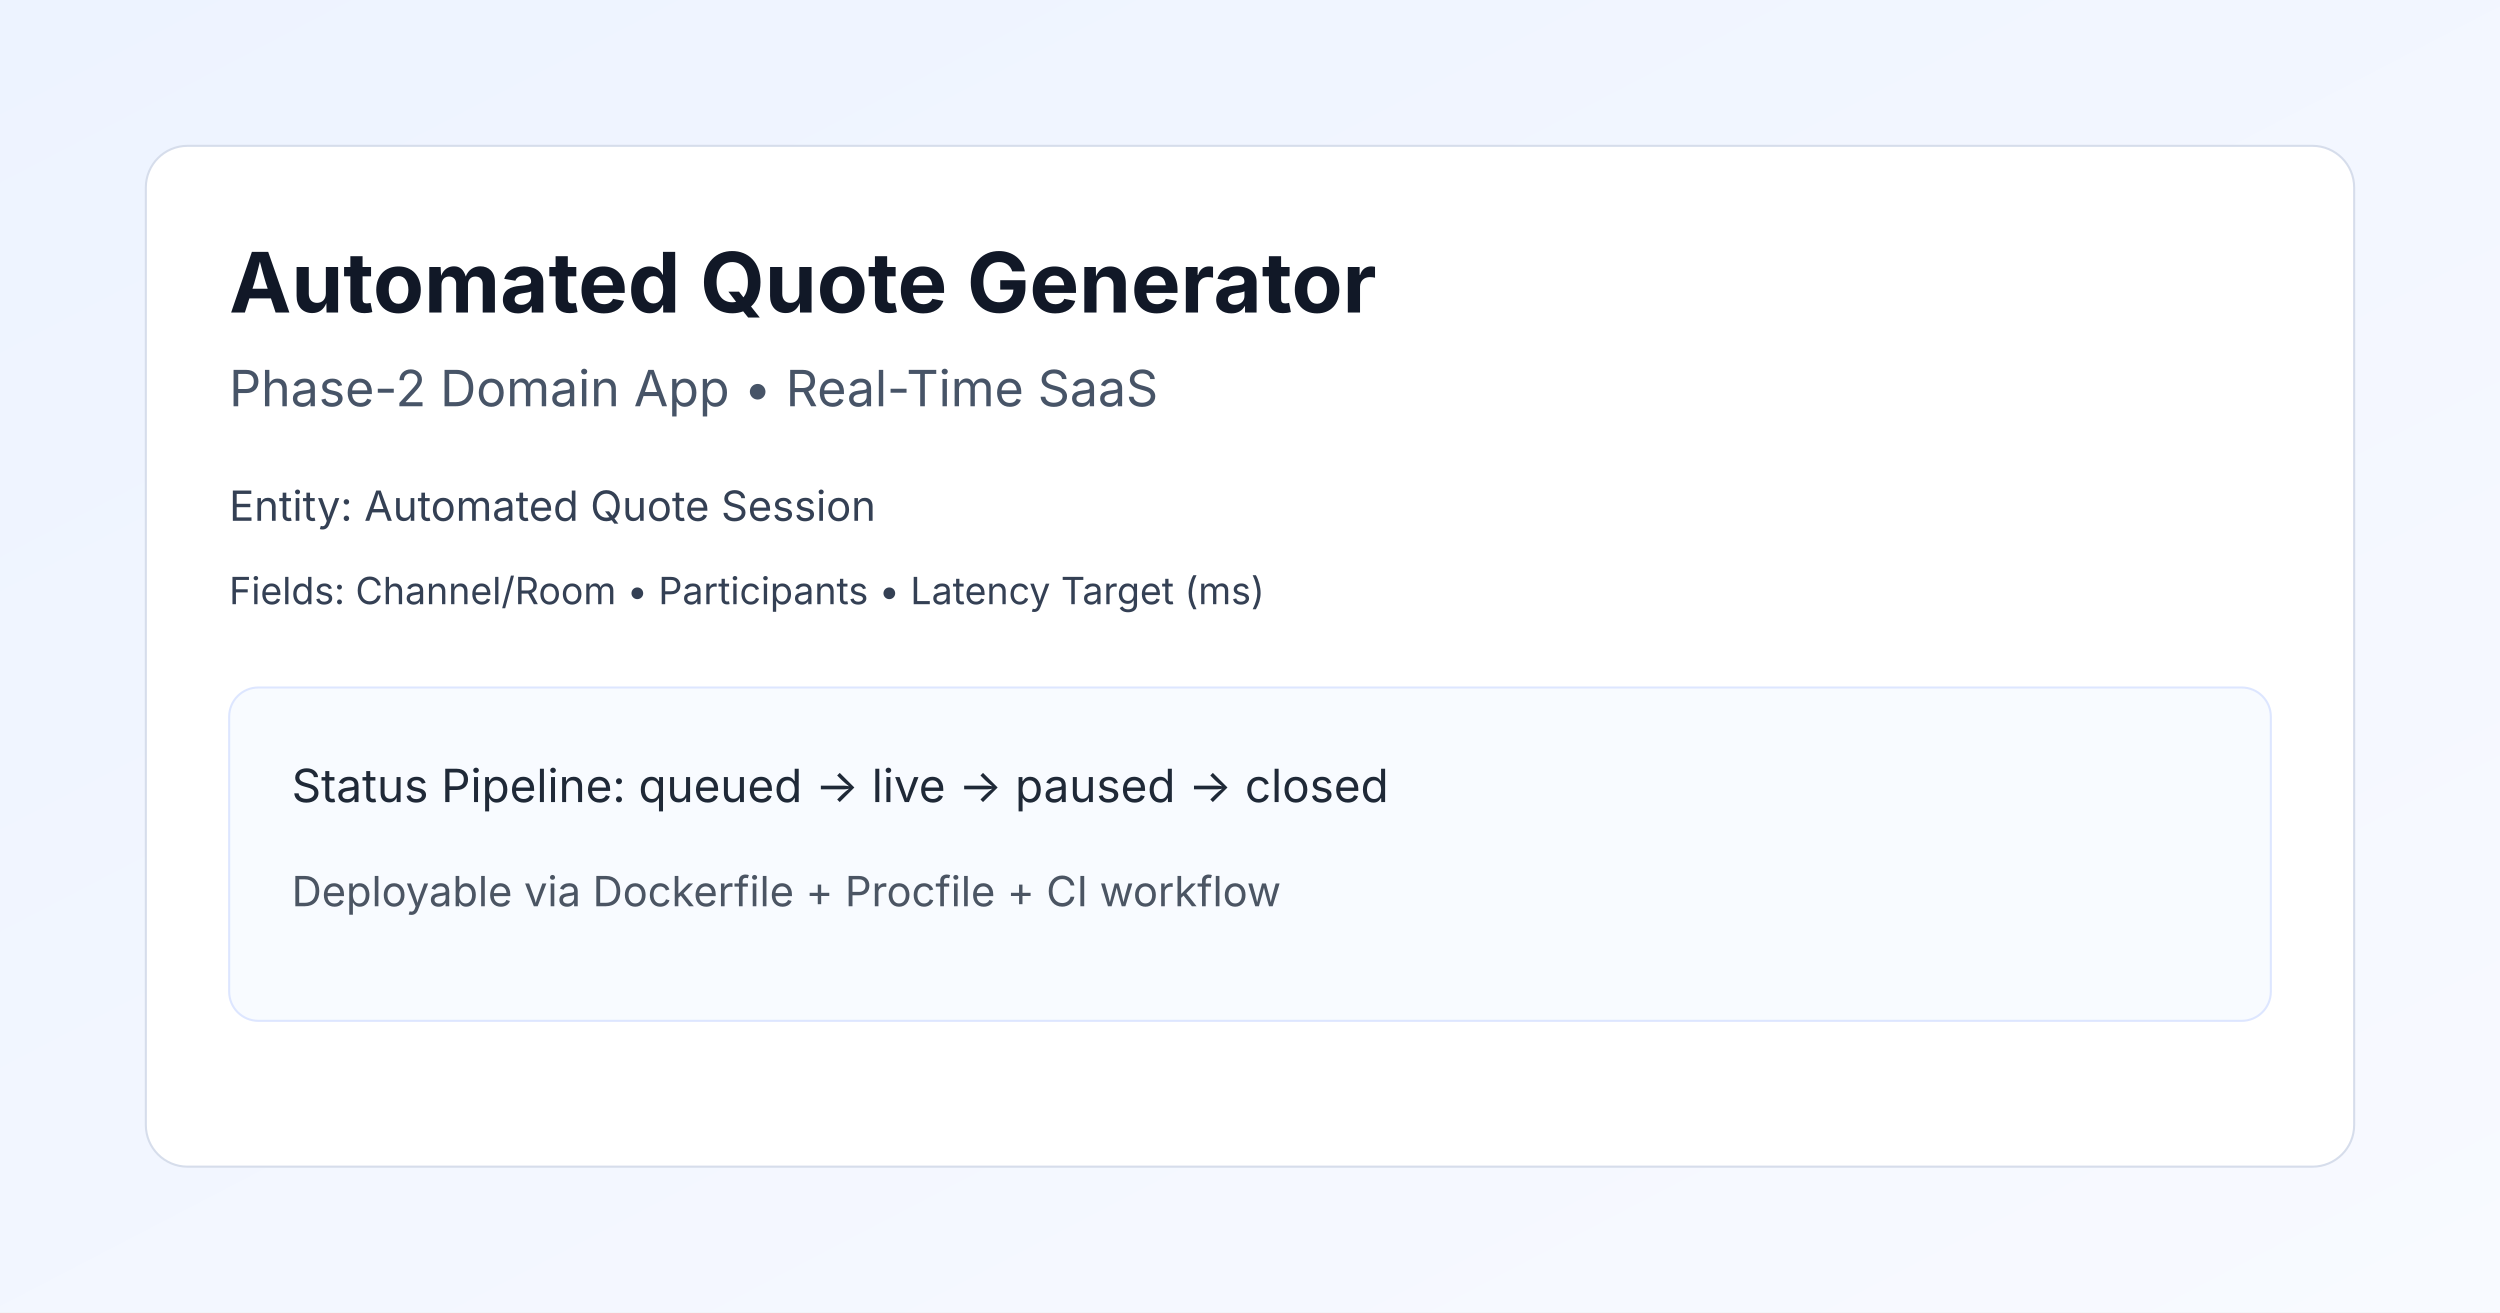
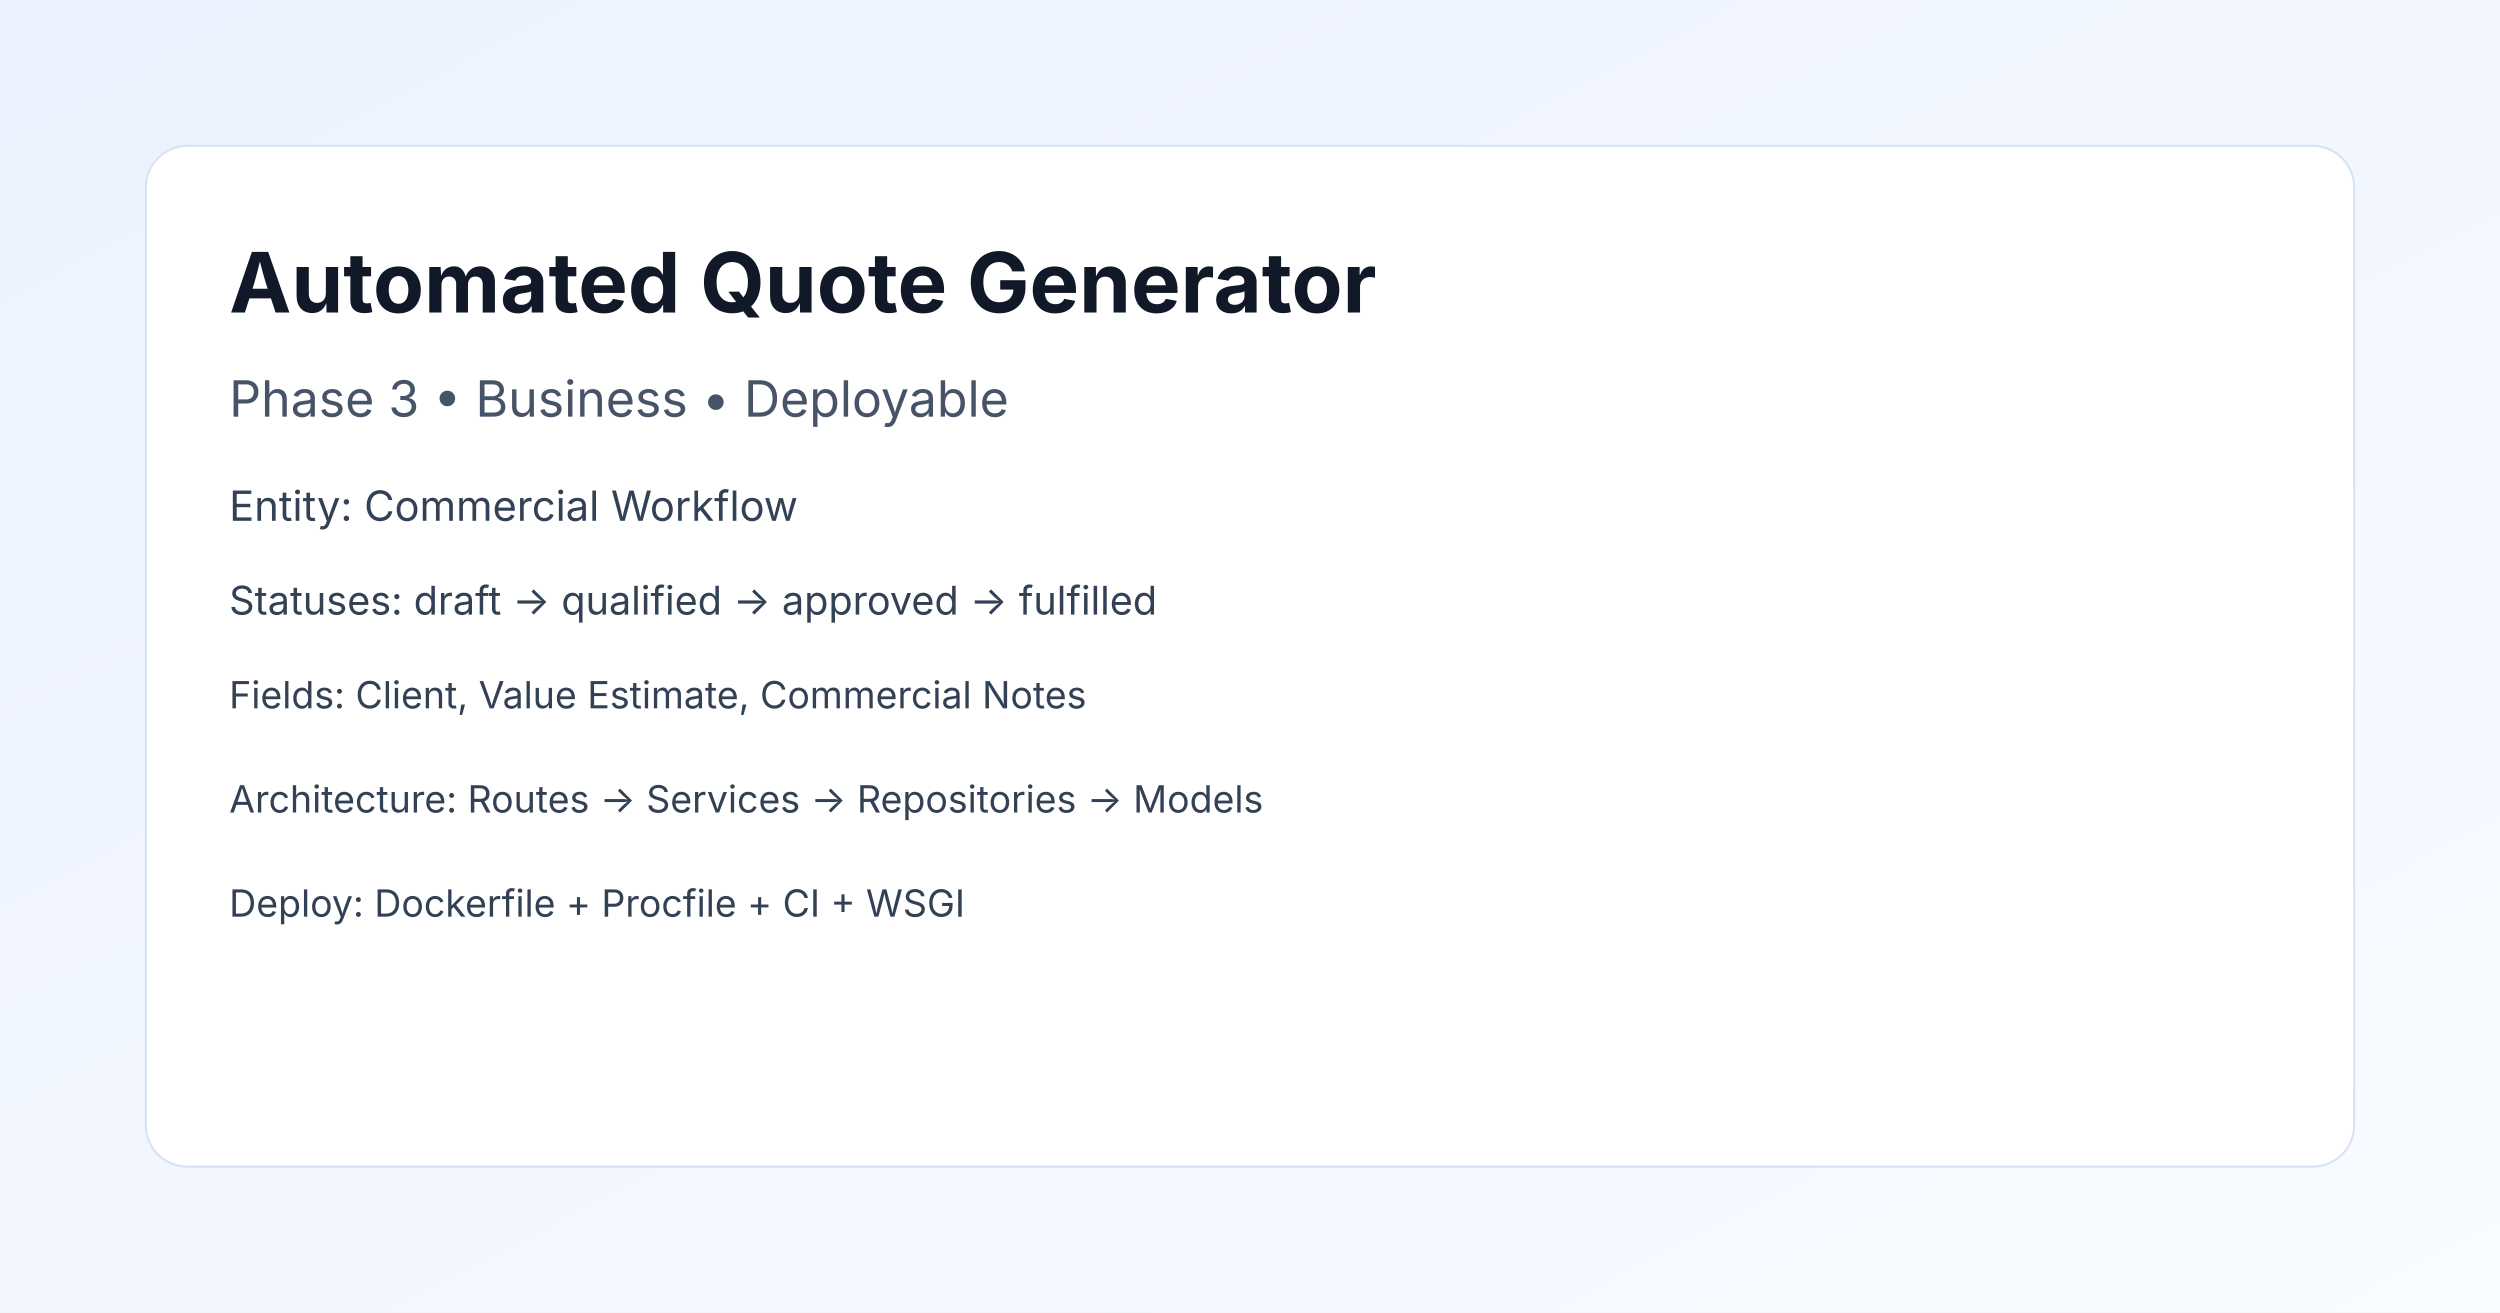
<svg xmlns="http://www.w3.org/2000/svg" width="1200" height="630" viewBox="0 0 1200 630">
  <defs>
    <linearGradient id="bg" x1="0" y1="0" x2="1" y2="1">
-       <stop offset="0%" stop-color="#edf3ff" />
-       <stop offset="100%" stop-color="#f8faff" />
+       <stop offset="0%" stop-color="#ebf2ff" />
+       <stop offset="100%" stop-color="#f8fbff" />
    </linearGradient>
  </defs>
  <rect width="1200" height="630" fill="url(#bg)" />
-   <rect x="70" y="70" width="1060" height="490" rx="20" fill="#fff" stroke="#d6ddeb" />
+   <rect x="70" y="70" width="1060" height="490" rx="20" fill="#ffffff" stroke="#d8e2f7" />
  <text x="110" y="150" font-size="40" font-family="Inter, Arial" fill="#111827" font-weight="700">Automated Quote Generator</text>
-   <text x="110" y="195" font-size="24" font-family="Inter, Arial" fill="#475467">Phase-2 Domain App • Real-Time SaaS</text>
-   <text x="110" y="250" font-size="20" font-family="Inter, Arial" fill="#344054">Entity: Automated Quote Session</text>
-   <text x="110" y="290" font-size="18" font-family="Inter, Arial" fill="#344054">Fields: Channel/Room • Participants • Latency Target (ms)</text>
-   <rect x="110" y="330" width="980" height="160" rx="14" fill="#f8fbff" stroke="#dde6ff" />
-   <text x="140" y="385" font-size="22" font-family="Inter, Arial" fill="#1f2937">Status Pipeline: queued → live → paused → closed</text>
-   <text x="140" y="435" font-size="20" font-family="Inter, Arial" fill="#4b5563">Deployable via Dockerfile + Procfile + CI workflow</text>
+   <text x="110" y="200" font-size="24" font-family="Inter, Arial" fill="#475467">Phase 3 • Business • Deployable</text>
+   <text x="110" y="250" font-size="20" font-family="Inter, Arial" fill="#334155">Entity: Commercial Workflow</text>
+   <text x="110" y="295" font-size="19" font-family="Inter, Arial" fill="#334155">Statuses: draft → qualified → approved → fulfilled</text>
+   <text x="110" y="340" font-size="18" font-family="Inter, Arial" fill="#334155">Fields: Client, Value Estimate, Commercial Notes</text>
+   <text x="110" y="390" font-size="18" font-family="Inter, Arial" fill="#334155">Architecture: Routes → Services → Repositories → Models</text>
+   <text x="110" y="440" font-size="18" font-family="Inter, Arial" fill="#334155">Deploy: Dockerfile + Procfile + CI + WSGI</text>
</svg>
